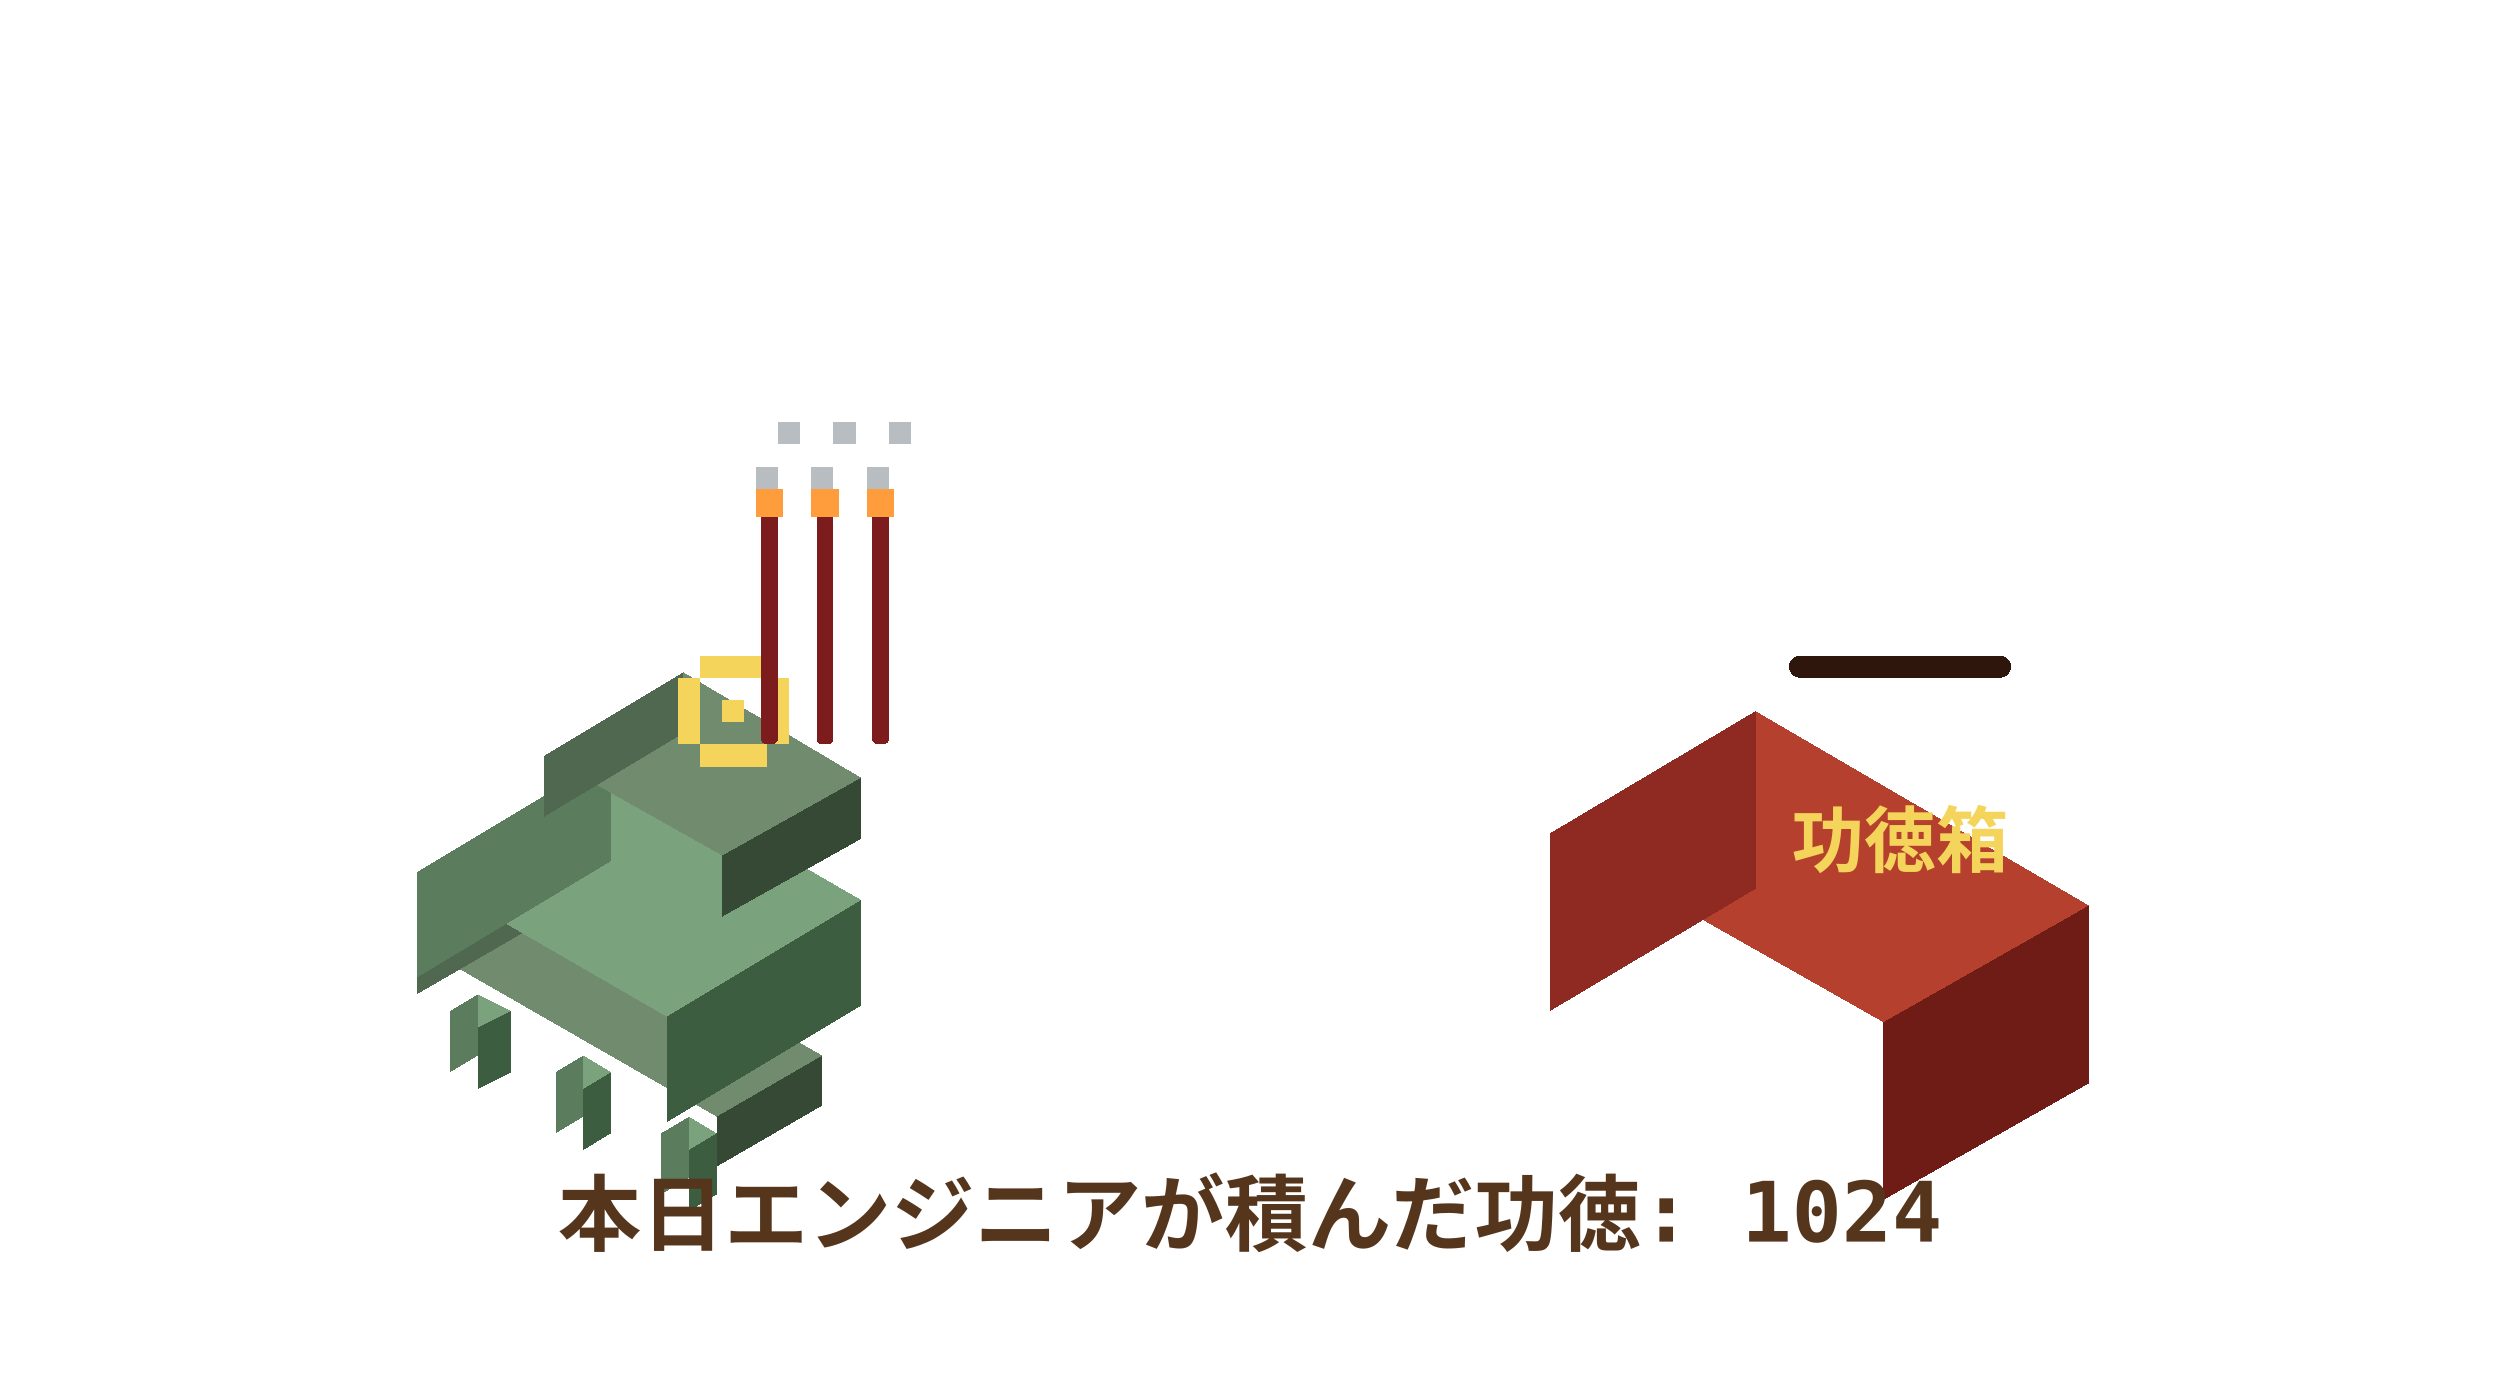
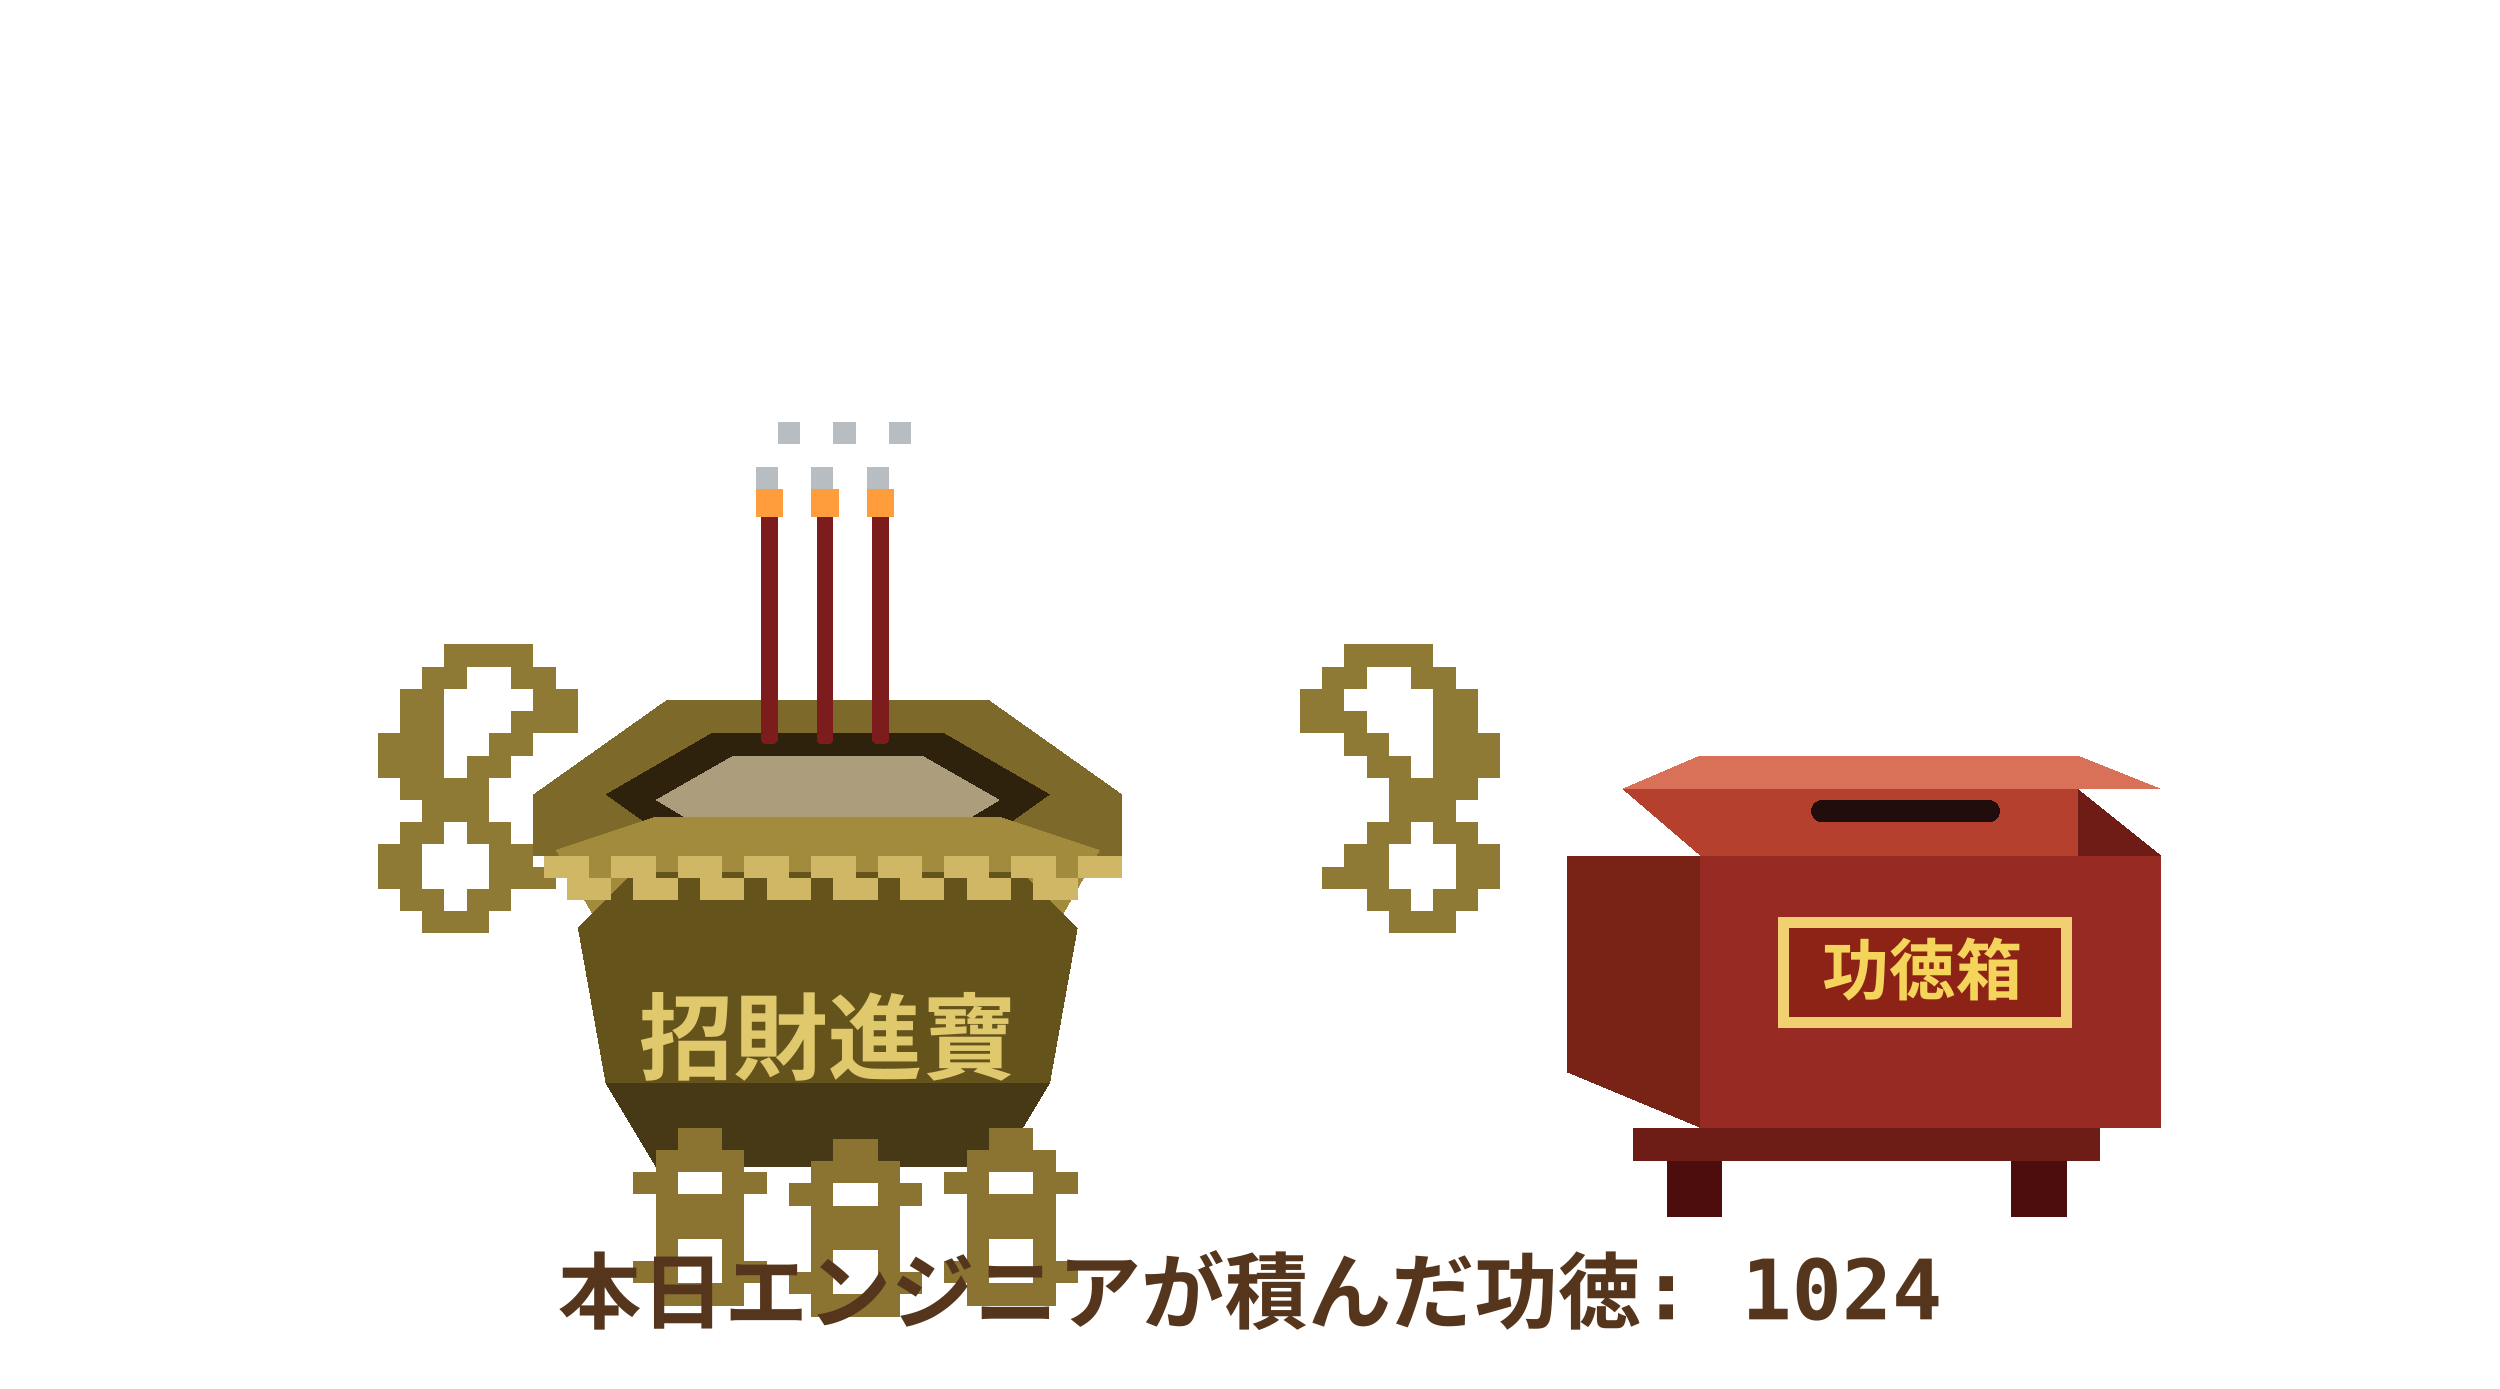
<svg xmlns="http://www.w3.org/2000/svg" width="450" height="250" viewBox="0 0 450 250" aria-label="CompileBless merit counter 1024">
-   <style>:root{color-scheme:light dark}.bt{fill:#6f8b6d}.bl{fill:#4f6750}.br{fill:#344a35}.dt{fill:#7aa27c}.dl{fill:#5b7d5d}.dr{fill:#3d5d40}.rt{fill:#b63f2d}.rl{fill:#8f2b22}.rr{fill:#6f1b18}.k{fill:#f4d45a;font:700 13px monospace}.t{fill:#55351e;font:700 15px monospace}.u{fill:#8a5b2a;font:700 12px monospace}.f{fill:#76f28d;font:700 11px monospace;opacity:0}.sm{fill:#b7bdc1}.g{filter:drop-shadow(0 0 0 transparent)}.a{animation:ra 3.2s linear infinite}.b{animation:rb 3.2s linear 1.6s infinite}.ember{animation:fl 1.4s ease-in-out infinite}@keyframes fl{50%{opacity:.65}}@keyframes ra{15%{opacity:.72}to{opacity:0;transform:translate(-10px,-34px) scale(.78)}}@keyframes rb{20%{opacity:.68}to{opacity:0;transform:translate(8px,-30px) scale(.74)}}@media (prefers-color-scheme:dark){.t{fill:#ffd88a}.u,.k{fill:#e0bb72}.g{filter:drop-shadow(0 0 4px rgba(120,255,180,.28))}.ember{filter:drop-shadow(0 0 5px rgba(255,163,58,.6))}.sm{fill:#c7d2d9}.bt{fill:#7b9f7d}.bl{fill:#5f7f61}.br{fill:#466048}.rt{fill:#c6523d}.rl{fill:#a33629}.rr{fill:#7d211d}}</style>
+   <style>:root{color-scheme:light dark}.bt{fill:#7d6a2c}.bl{fill:#65531f}.br{fill:#463813}.dt{fill:#a28b3d}.dl{fill:#705d23}.dr{fill:#564617}.rt{fill:#b63f2d}.rl{fill:#972c20}.rr{fill:#6f1b18}.k{fill:#f4d45a;font:700 12px monospace}.t{fill:#55351e;font:700 15px monospace}.u{fill:#8a5b2a;font:700 12px monospace}.f{fill:#76f28d;font:700 11px monospace;opacity:0}.sm{fill:#b7bdc1}.g{filter:drop-shadow(0 0 0 transparent)}.a{animation:ra 3.2s linear infinite}.b{animation:rb 3.2s linear 1.6s infinite}.ember{animation:fl 1.4s ease-in-out infinite}@keyframes fl{50%{opacity:.65}}@keyframes ra{15%{opacity:.72}to{opacity:0;transform:translate(-10px,-34px) scale(.78)}}@keyframes rb{20%{opacity:.68}to{opacity:0;transform:translate(8px,-30px) scale(.74)}}@media (prefers-color-scheme:dark){.t{fill:#ffd88a}.u,.k{fill:#e0bb72}.g{filter:drop-shadow(0 0 4px rgba(120,255,180,.28))}.ember{filter:drop-shadow(0 0 5px rgba(255,163,58,.6))}.sm{fill:#c7d2d9}.bt{fill:#907c36}.bl{fill:#766226}.br{fill:#534116}.rt{fill:#c6523d}.rl{fill:#ad3829}.rr{fill:#812320}}</style>
  <g class="g" shape-rendering="crispEdges">
-     <polygon class="dt" points="86,179 92,182 86,185 81,182" />
-     <polygon class="dl" points="81,182 86,179 86,190 81,193" />
-     <polygon class="dr" points="92,182 86,185 86,196 92,193" />
-     <polygon class="dt" points="105,190 110,193 105,196 100,193" />
-     <polygon class="dl" points="100,193 105,190 105,201 100,204" />
-     <polygon class="dr" points="110,193 105,196 105,207 110,204" />
-     <polygon class="dt" points="124,201 129,204 124,207 119,204" />
-     <polygon class="dl" points="119,204 124,201 124,212 119,215" />
-     <polygon class="dr" points="129,204 124,207 124,218 129,215" />
-     <polygon class="bt" points="94,159 148,190 129,201 75,170" />
-     <polygon class="bl" points="75,170 94,159 94,168 75,179" />
-     <polygon class="br" points="148,190 129,201 129,210 148,199" />
-     <polygon class="dt" points="110,136 155,162 120,183 75,157" />
-     <polygon class="dl" points="75,157 110,136 110,155 75,176" />
-     <polygon class="dr" points="155,162 120,183 120,202 155,181" />
-     <polygon class="bt" points="123,121 155,140 130,154 98,136" />
-     <polygon class="bl" points="98,136 123,121 123,132 98,147" />
-     <polygon class="br" points="155,140 130,154 130,165 155,151" />
-     <g transform="translate(122 118)">
-       <rect x="4" y="0" width="12" height="4" fill="#f4d45a" />
-       <rect x="0" y="4" width="4" height="4" fill="#f4d45a" />
-       <rect x="16" y="4" width="4" height="4" fill="#f4d45a" />
-       <rect x="0" y="8" width="4" height="4" fill="#f4d45a" />
-       <rect x="8" y="8" width="4" height="4" fill="#f4d45a" />
-       <rect x="16" y="8" width="4" height="4" fill="#f4d45a" />
-       <rect x="0" y="12" width="4" height="4" fill="#f4d45a" />
-       <rect x="16" y="12" width="4" height="4" fill="#f4d45a" />
-       <rect x="4" y="16" width="12" height="4" fill="#f4d45a" />
+     <g transform="translate(68 116)">
+       <rect x="12" y="0" width="16" height="4" fill="#8e7a35" />
+       <rect x="8" y="4" width="8" height="4" fill="#8e7a35" />
+       <rect x="24" y="4" width="8" height="4" fill="#8e7a35" />
+       <rect x="4" y="8" width="8" height="4" fill="#8e7a35" />
+       <rect x="28" y="8" width="8" height="4" fill="#8e7a35" />
+       <rect x="4" y="12" width="8" height="4" fill="#8e7a35" />
+       <rect x="24" y="12" width="12" height="4" fill="#8e7a35" />
+       <rect x="0" y="16" width="12" height="4" fill="#8e7a35" />
+       <rect x="20" y="16" width="8" height="4" fill="#8e7a35" />
+       <rect x="0" y="20" width="12" height="4" fill="#8e7a35" />
+       <rect x="16" y="20" width="8" height="4" fill="#8e7a35" />
+       <rect x="4" y="24" width="16" height="4" fill="#8e7a35" />
+       <rect x="8" y="28" width="12" height="4" fill="#8e7a35" />
+       <rect x="4" y="32" width="8" height="4" fill="#8e7a35" />
+       <rect x="16" y="32" width="8" height="4" fill="#8e7a35" />
+       <rect x="0" y="36" width="8" height="4" fill="#8e7a35" />
+       <rect x="20" y="36" width="8" height="4" fill="#8e7a35" />
+       <rect x="0" y="40" width="8" height="4" fill="#8e7a35" />
+       <rect x="20" y="40" width="12" height="4" fill="#8e7a35" />
+       <rect x="4" y="44" width="8" height="4" fill="#8e7a35" />
+       <rect x="16" y="44" width="8" height="4" fill="#8e7a35" />
+       <rect x="8" y="48" width="12" height="4" fill="#8e7a35" />
+     </g>
+     <g transform="translate(226 116) scale(-1 1) translate(-44 0)">
+       <rect x="12" y="0" width="16" height="4" fill="#8e7a35" />
+       <rect x="8" y="4" width="8" height="4" fill="#8e7a35" />
+       <rect x="24" y="4" width="8" height="4" fill="#8e7a35" />
+       <rect x="4" y="8" width="8" height="4" fill="#8e7a35" />
+       <rect x="28" y="8" width="8" height="4" fill="#8e7a35" />
+       <rect x="4" y="12" width="8" height="4" fill="#8e7a35" />
+       <rect x="24" y="12" width="12" height="4" fill="#8e7a35" />
+       <rect x="0" y="16" width="12" height="4" fill="#8e7a35" />
+       <rect x="20" y="16" width="8" height="4" fill="#8e7a35" />
+       <rect x="0" y="20" width="12" height="4" fill="#8e7a35" />
+       <rect x="16" y="20" width="8" height="4" fill="#8e7a35" />
+       <rect x="4" y="24" width="16" height="4" fill="#8e7a35" />
+       <rect x="8" y="28" width="12" height="4" fill="#8e7a35" />
+       <rect x="4" y="32" width="8" height="4" fill="#8e7a35" />
+       <rect x="16" y="32" width="8" height="4" fill="#8e7a35" />
+       <rect x="0" y="36" width="8" height="4" fill="#8e7a35" />
+       <rect x="20" y="36" width="8" height="4" fill="#8e7a35" />
+       <rect x="0" y="40" width="8" height="4" fill="#8e7a35" />
+       <rect x="20" y="40" width="12" height="4" fill="#8e7a35" />
+       <rect x="4" y="44" width="8" height="4" fill="#8e7a35" />
+       <rect x="16" y="44" width="8" height="4" fill="#8e7a35" />
+       <rect x="8" y="48" width="12" height="4" fill="#8e7a35" />
+     </g>
+     <polygon class="bt" points="96,143 120,126 178,126 202,143 202,154 96,154" />
+     <polygon fill="#2d2410" points="109,143 128,132 170,132 189,143 182,148 116,148" />
+     <polygon fill="#d7c6a1" points="118,144 132,136 166,136 180,144 175,147 123,147" opacity=".75" />
+     <polygon class="dt" points="100,153 118,147 180,147 198,153 190,167 108,167" />
+     <polygon class="bl" points="104,167 114,157 184,157 194,167 189,195 109,195" />
+     <polygon class="br" points="109,195 189,195 180,210 118,210" />
+     <g transform="translate(98 154)">
+       <rect x="0" y="0" width="8" height="4" fill="#cfb765" />
+       <rect x="12" y="0" width="8" height="4" fill="#cfb765" />
+       <rect x="24" y="0" width="8" height="4" fill="#cfb765" />
+       <rect x="36" y="0" width="8" height="4" fill="#cfb765" />
+       <rect x="48" y="0" width="8" height="4" fill="#cfb765" />
+       <rect x="60" y="0" width="8" height="4" fill="#cfb765" />
+       <rect x="72" y="0" width="8" height="4" fill="#cfb765" />
+       <rect x="84" y="0" width="8" height="4" fill="#cfb765" />
+       <rect x="96" y="0" width="8" height="4" fill="#cfb765" />
+       <rect x="4" y="4" width="8" height="4" fill="#cfb765" />
+       <rect x="16" y="4" width="8" height="4" fill="#cfb765" />
+       <rect x="28" y="4" width="8" height="4" fill="#cfb765" />
+       <rect x="40" y="4" width="8" height="4" fill="#cfb765" />
+       <rect x="52" y="4" width="8" height="4" fill="#cfb765" />
+       <rect x="64" y="4" width="8" height="4" fill="#cfb765" />
+       <rect x="76" y="4" width="8" height="4" fill="#cfb765" />
+       <rect x="88" y="4" width="8" height="4" fill="#cfb765" />
+     </g>
+     <text x="149" y="193" fill="#e0c96d" font-size="17" font-weight="700" font-family="monospace" text-anchor="middle">招財進寶</text>
+     <g transform="translate(114 203)">
+       <rect x="8" y="0" width="8" height="4" fill="#8b7330" />
+       <rect x="4" y="4" width="16" height="4" fill="#8b7330" />
+       <rect x="0" y="8" width="8" height="4" fill="#8b7330" />
+       <rect x="16" y="8" width="8" height="4" fill="#8b7330" />
+       <rect x="4" y="12" width="16" height="4" fill="#8b7330" />
+       <rect x="4" y="16" width="16" height="4" fill="#8b7330" />
+       <rect x="4" y="20" width="4" height="4" fill="#8b7330" />
+       <rect x="16" y="20" width="4" height="4" fill="#8b7330" />
+       <rect x="0" y="24" width="8" height="4" fill="#8b7330" />
+       <rect x="16" y="24" width="8" height="4" fill="#8b7330" />
+       <rect x="4" y="28" width="16" height="4" fill="#8b7330" />
+     </g>
+     <g transform="translate(142 205)">
+       <rect x="8" y="0" width="8" height="4" fill="#8b7330" />
+       <rect x="4" y="4" width="16" height="4" fill="#8b7330" />
+       <rect x="0" y="8" width="8" height="4" fill="#8b7330" />
+       <rect x="16" y="8" width="8" height="4" fill="#8b7330" />
+       <rect x="4" y="12" width="16" height="4" fill="#8b7330" />
+       <rect x="4" y="16" width="16" height="4" fill="#8b7330" />
+       <rect x="4" y="20" width="4" height="4" fill="#8b7330" />
+       <rect x="16" y="20" width="4" height="4" fill="#8b7330" />
+       <rect x="0" y="24" width="8" height="4" fill="#8b7330" />
+       <rect x="16" y="24" width="8" height="4" fill="#8b7330" />
+       <rect x="4" y="28" width="16" height="4" fill="#8b7330" />
+     </g>
+     <g transform="translate(170 203)">
+       <rect x="8" y="0" width="8" height="4" fill="#8b7330" />
+       <rect x="4" y="4" width="16" height="4" fill="#8b7330" />
+       <rect x="0" y="8" width="8" height="4" fill="#8b7330" />
+       <rect x="16" y="8" width="8" height="4" fill="#8b7330" />
+       <rect x="4" y="12" width="16" height="4" fill="#8b7330" />
+       <rect x="4" y="16" width="16" height="4" fill="#8b7330" />
+       <rect x="4" y="20" width="4" height="4" fill="#8b7330" />
+       <rect x="16" y="20" width="4" height="4" fill="#8b7330" />
+       <rect x="0" y="24" width="8" height="4" fill="#8b7330" />
+       <rect x="16" y="24" width="8" height="4" fill="#8b7330" />
+       <rect x="4" y="28" width="16" height="4" fill="#8b7330" />
    </g>
    <rect x="137" y="92" width="3" height="42" rx="1" fill="#7b1e1e" />
    <rect x="147" y="92" width="3" height="42" rx="1" fill="#7b1e1e" />
    <rect x="157" y="92" width="3" height="42" rx="1" fill="#7b1e1e" />
    <rect class="glow ember" x="136" y="88" width="5" height="5" fill="#ff9c3a" />
    <rect class="glow ember" x="146" y="88" width="5" height="5" fill="#ff9c3a" />
    <rect class="glow ember" x="156" y="88" width="5" height="5" fill="#ff9c3a" />
    <g transform="translate(136 84)">
      <rect class="sm" width="4" height="4" />
      <rect class="sm" x="4" y="-8" width="4" height="4" />
      <animateTransform attributeName="transform" type="translate" values="136 84;144 58;136 32" dur="3.6s" begin="0s" repeatCount="indefinite" />
      <animate attributeName="opacity" values=".8;.4;0" dur="3.6s" begin="0s" repeatCount="indefinite" />
    </g>
    <g transform="translate(146 84)">
      <rect class="sm" width="4" height="4" />
      <rect class="sm" x="4" y="-8" width="4" height="4" />
      <animateTransform attributeName="transform" type="translate" values="146 84;139 58;146 32" dur="3.6s" begin="1.4s" repeatCount="indefinite" />
      <animate attributeName="opacity" values=".8;.4;0" dur="3.6s" begin="1.4s" repeatCount="indefinite" />
    </g>
    <g transform="translate(156 84)">
      <rect class="sm" width="4" height="4" />
      <rect class="sm" x="4" y="-8" width="4" height="4" />
      <animateTransform attributeName="transform" type="translate" values="156 84;162 58;156 32" dur="3.6s" begin="2.2s" repeatCount="indefinite" />
      <animate attributeName="opacity" values=".8;.4;0" dur="3.6s" begin="2.2s" repeatCount="indefinite" />
    </g>
-     <polygon class="rt" points="316,128 376,163 339,184 279,150" />
-     <polygon class="rl" points="279,150 316,128 316,160 279,182" />
-     <polygon class="rr" points="376,163 339,184 339,216 376,195" />
-     <rect x="322" y="118" width="40" height="4" fill="#2d160f" rx="2" />
-     <text x="342" y="156" class="k" text-anchor="middle">功徳箱</text>
+     <polygon class="rt" points="292,142 374,142 389,154 306,154" />
+     <polygon class="rr" points="374,142 389,154 389,203 374,194" />
+     <polygon class="rl" points="306,154 389,154 389,203 306,203" />
+     <polygon fill="#792118" points="282,154 306,154 306,203 282,193" />
+     <polygon fill="#d97158" points="306,136 374,136 389,142 292,142" />
+     <rect x="326" y="144" width="34" height="4" fill="#22110d" rx="2" />
+     <rect x="321" y="166" width="51" height="18" fill="#8d2317" stroke="#f1d071" stroke-width="2" />
+     <text x="346" y="179" class="k" text-anchor="middle">功徳箱</text>
+     <rect x="294" y="203" width="84" height="6" fill="#6d1a14" />
+     <rect x="300" y="209" width="10" height="10" fill="#4d100d" />
+     <rect x="362" y="209" width="10" height="10" fill="#4d100d" />
    <g class="glow">
      <text x="332" y="110" class="f a">+1 徳</text>
      <text x="338" y="122" class="f b">-1 バグ</text>
    </g>
  </g>
-   <text class="t g" x="225" y="224" text-anchor="middle">本日エンジニアが積んだ功徳: 1024</text>
+   <text class="t g" x="225" y="238" text-anchor="middle">本日エンジニアが積んだ功徳: 1024</text>
</svg>
